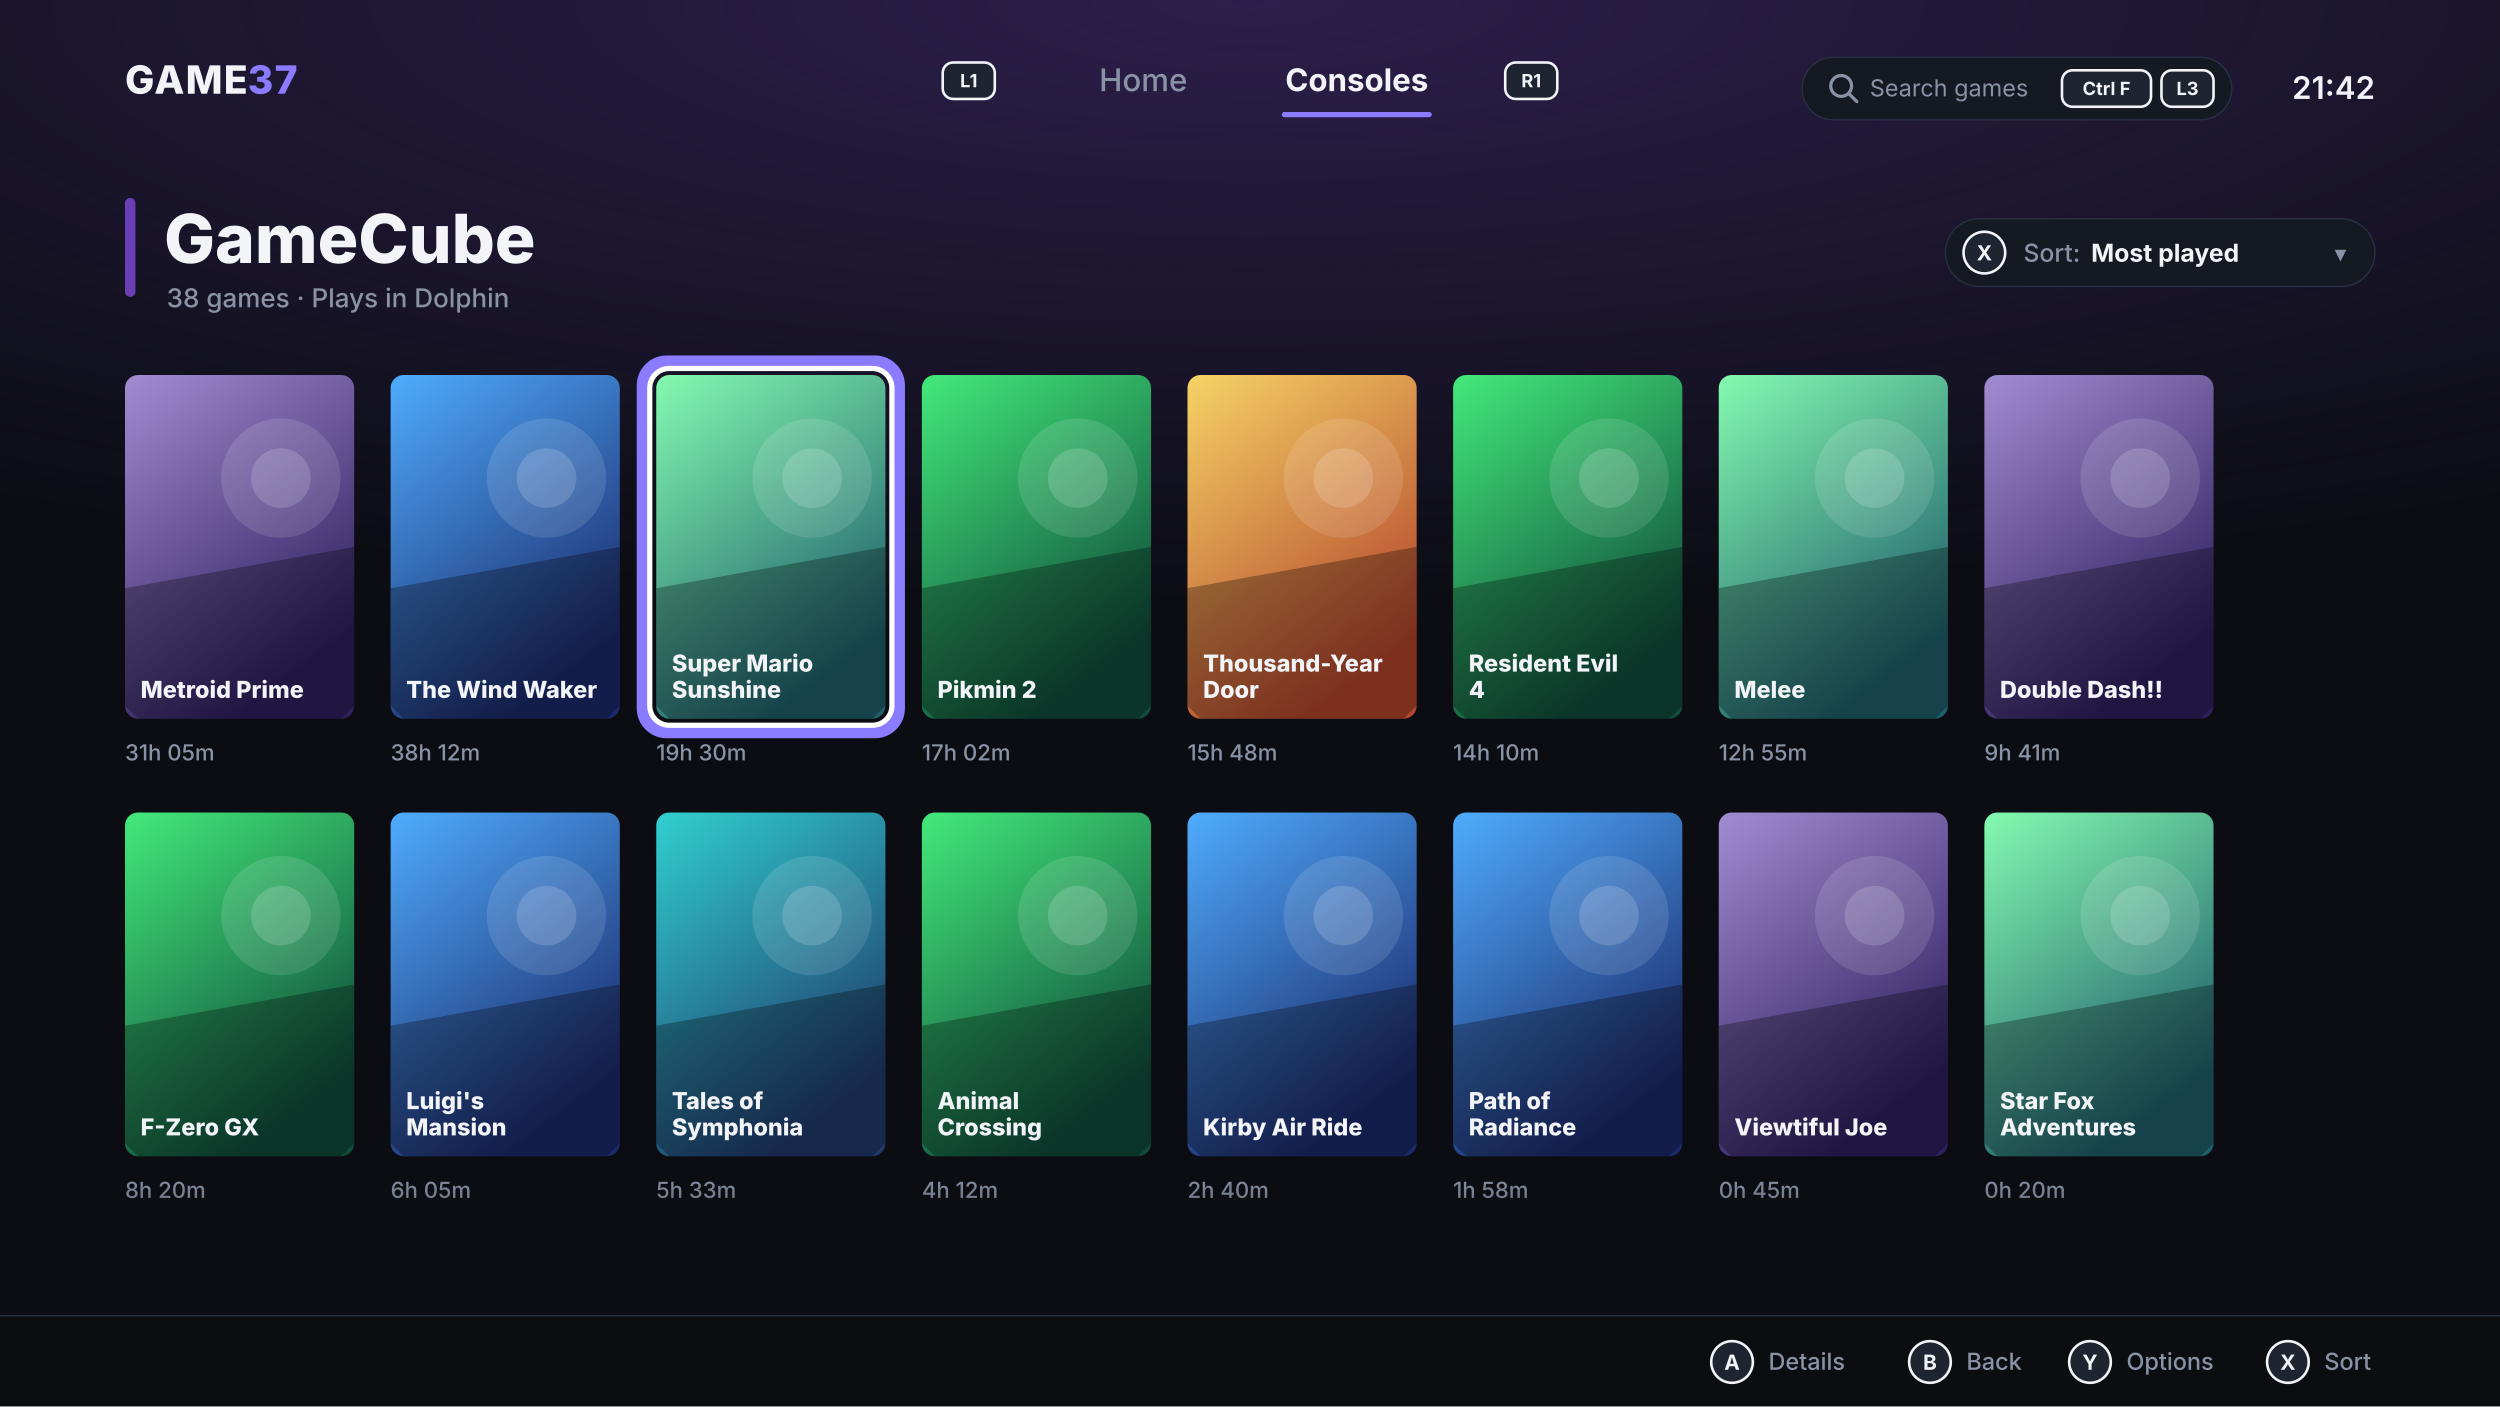
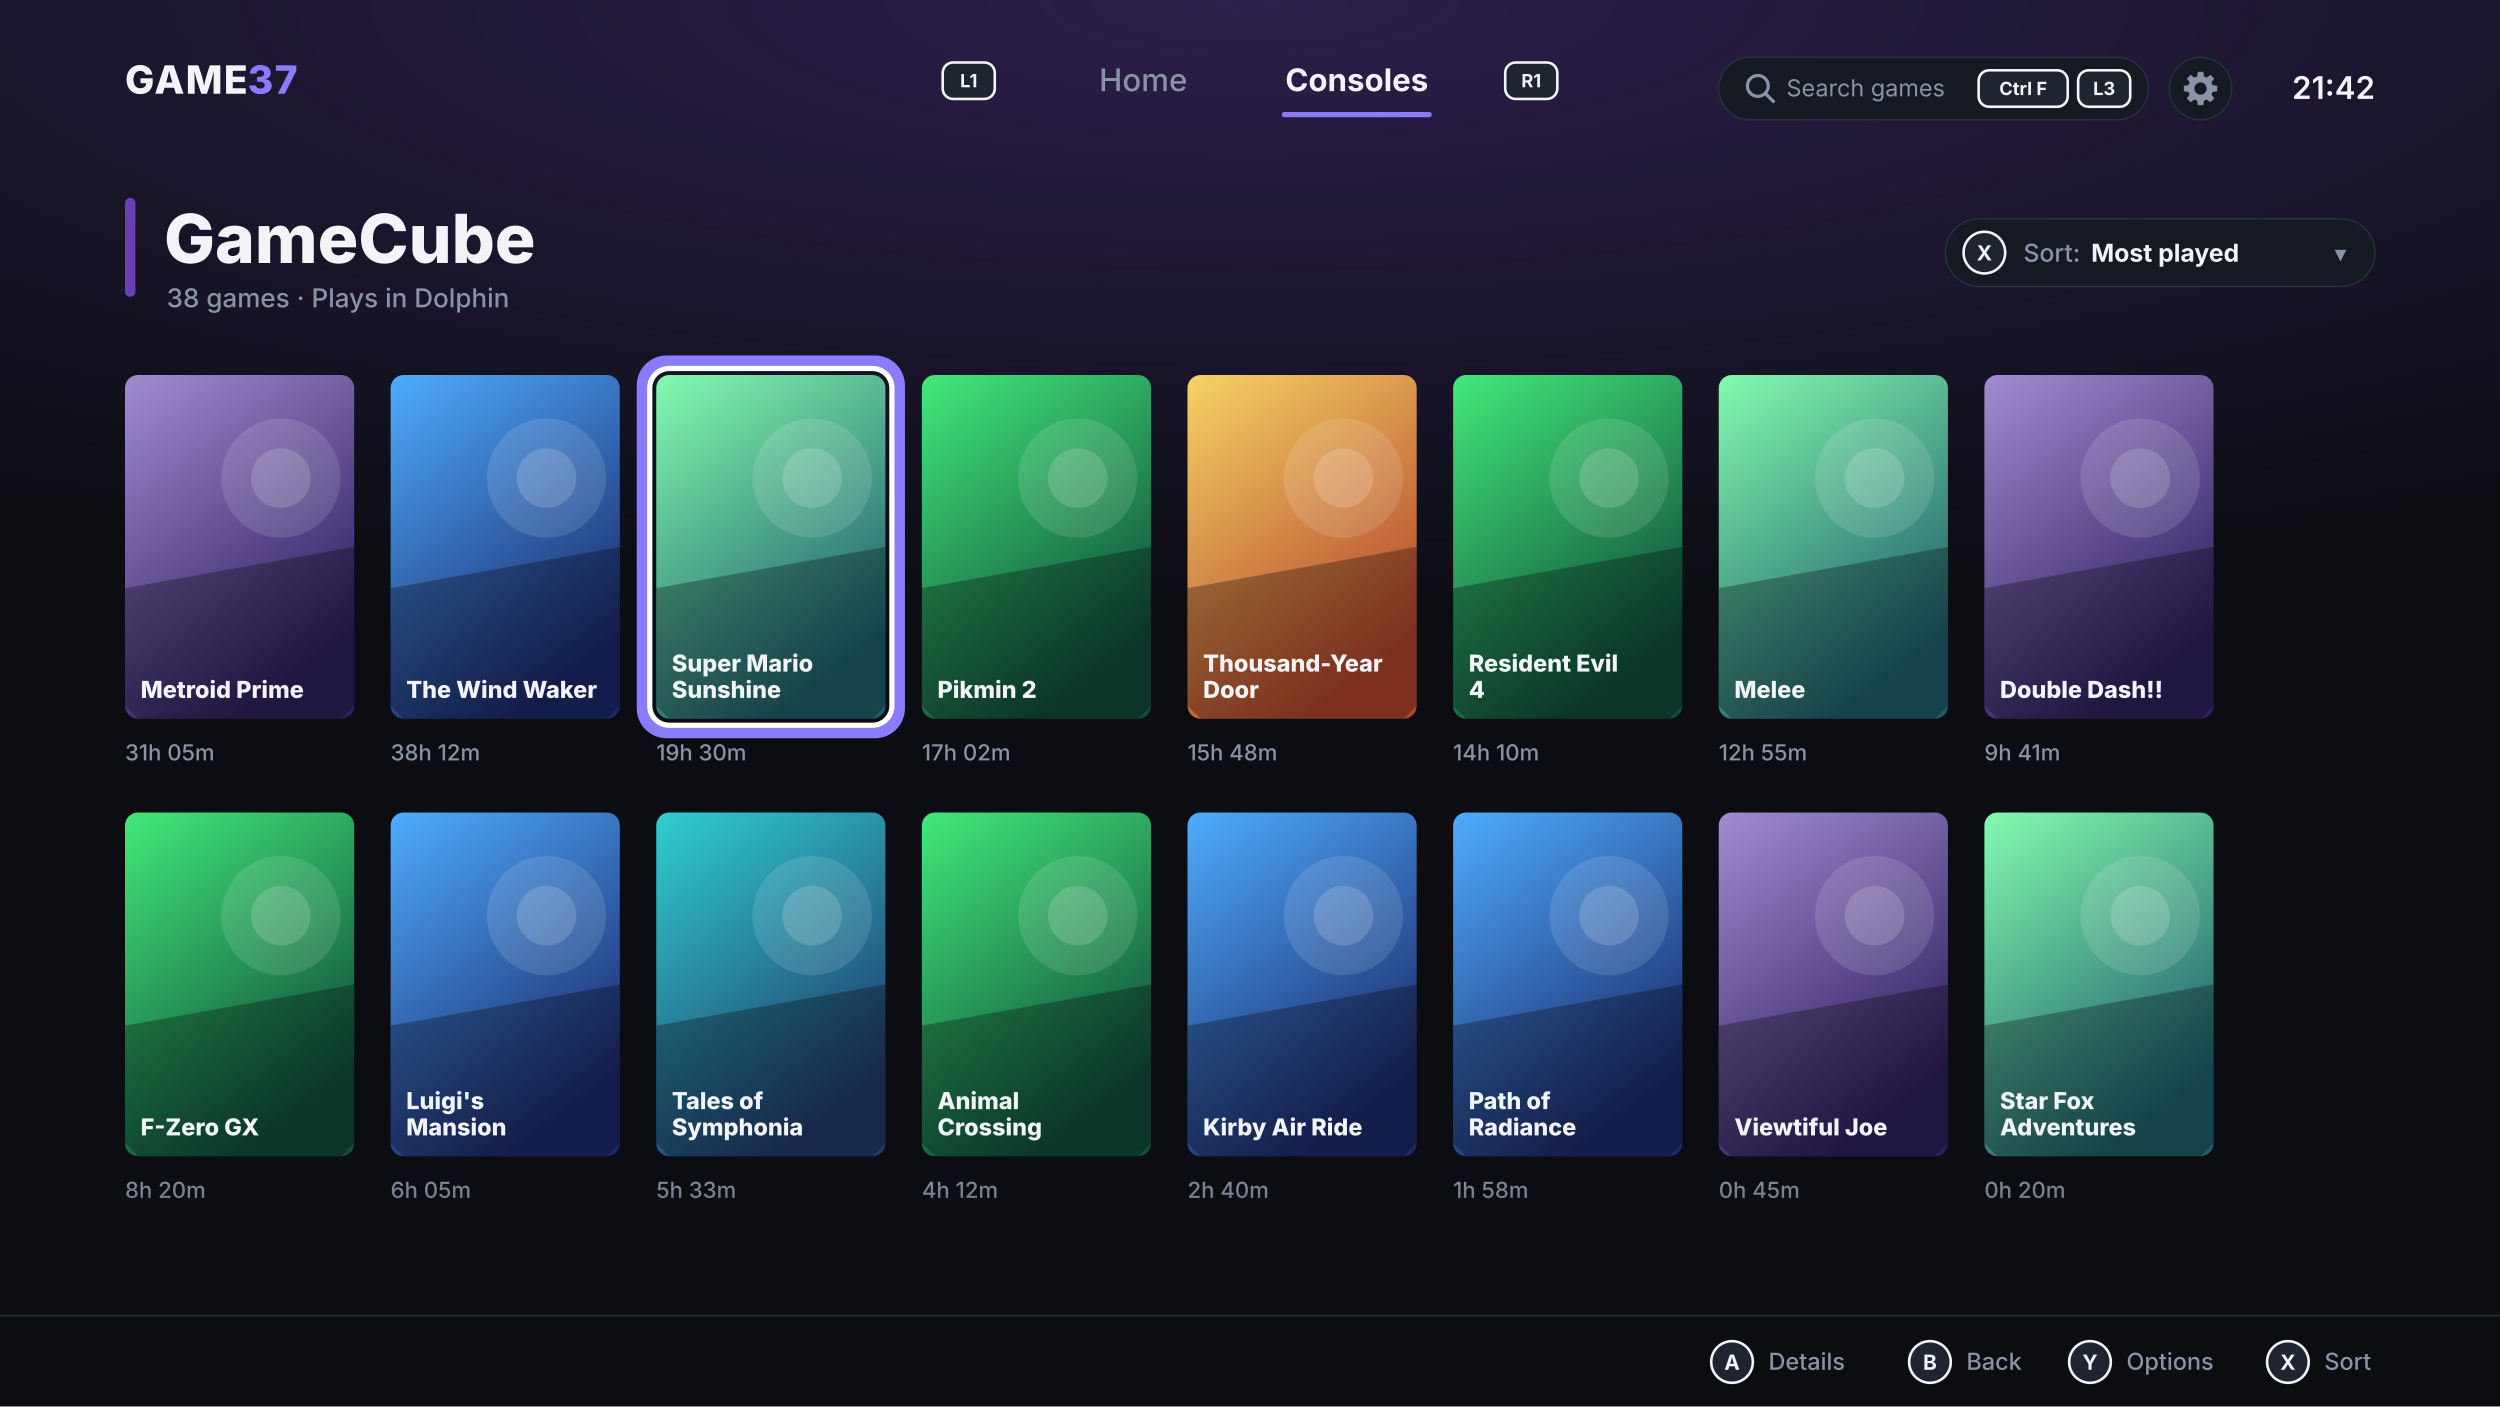
<svg xmlns="http://www.w3.org/2000/svg" width="1920" height="1080" viewBox="0 0 1920 1080">
  <defs>
    <radialGradient id="rg1" cx="0.5" cy="0" r="0.9">
      <stop offset="0" stop-color="#6A3FB5" stop-opacity="0.35" />
      <stop offset="1" stop-color="#6A3FB5" stop-opacity="0" />
    </radialGradient>
    <linearGradient id="lg2" x1="0" y1="0" x2="0.5" y2="1">
      <stop offset="0" stop-color="#A18CD1" stop-opacity="1" />
      <stop offset="1" stop-color="#2E1F5E" stop-opacity="1" />
    </linearGradient>
    <linearGradient id="lg3" x1="0" y1="0" x2="0.5" y2="1">
      <stop offset="0" stop-color="#4FACFE" stop-opacity="1" />
      <stop offset="1" stop-color="#1B2A6B" stop-opacity="1" />
    </linearGradient>
    <linearGradient id="lg4" x1="0" y1="0" x2="0.5" y2="1">
      <stop offset="0" stop-color="#84FAB0" stop-opacity="1" />
      <stop offset="1" stop-color="#1F5F6B" stop-opacity="1" />
    </linearGradient>
    <linearGradient id="lg5" x1="0" y1="0" x2="0.5" y2="1">
      <stop offset="0" stop-color="#43E97B" stop-opacity="1" />
      <stop offset="1" stop-color="#0F4C3A" stop-opacity="1" />
    </linearGradient>
    <linearGradient id="lg6" x1="0" y1="0" x2="0.5" y2="1">
      <stop offset="0" stop-color="#F6D365" stop-opacity="1" />
      <stop offset="1" stop-color="#B3452C" stop-opacity="1" />
    </linearGradient>
    <linearGradient id="lg7" x1="0" y1="0" x2="0.5" y2="1">
      <stop offset="0" stop-color="#43E97B" stop-opacity="1" />
      <stop offset="1" stop-color="#0F4C3A" stop-opacity="1" />
    </linearGradient>
    <linearGradient id="lg8" x1="0" y1="0" x2="0.5" y2="1">
      <stop offset="0" stop-color="#84FAB0" stop-opacity="1" />
      <stop offset="1" stop-color="#1F5F6B" stop-opacity="1" />
    </linearGradient>
    <linearGradient id="lg9" x1="0" y1="0" x2="0.5" y2="1">
      <stop offset="0" stop-color="#A18CD1" stop-opacity="1" />
      <stop offset="1" stop-color="#2E1F5E" stop-opacity="1" />
    </linearGradient>
    <linearGradient id="lg10" x1="0" y1="0" x2="0.5" y2="1">
      <stop offset="0" stop-color="#43E97B" stop-opacity="1" />
      <stop offset="1" stop-color="#0F4C3A" stop-opacity="1" />
    </linearGradient>
    <linearGradient id="lg11" x1="0" y1="0" x2="0.5" y2="1">
      <stop offset="0" stop-color="#4FACFE" stop-opacity="1" />
      <stop offset="1" stop-color="#1B2A6B" stop-opacity="1" />
    </linearGradient>
    <linearGradient id="lg12" x1="0" y1="0" x2="0.5" y2="1">
      <stop offset="0" stop-color="#30CFD0" stop-opacity="1" />
      <stop offset="1" stop-color="#203A6B" stop-opacity="1" />
    </linearGradient>
    <linearGradient id="lg13" x1="0" y1="0" x2="0.5" y2="1">
      <stop offset="0" stop-color="#43E97B" stop-opacity="1" />
      <stop offset="1" stop-color="#0F4C3A" stop-opacity="1" />
    </linearGradient>
    <linearGradient id="lg14" x1="0" y1="0" x2="0.5" y2="1">
      <stop offset="0" stop-color="#4FACFE" stop-opacity="1" />
      <stop offset="1" stop-color="#1B2A6B" stop-opacity="1" />
    </linearGradient>
    <linearGradient id="lg15" x1="0" y1="0" x2="0.5" y2="1">
      <stop offset="0" stop-color="#4FACFE" stop-opacity="1" />
      <stop offset="1" stop-color="#1B2A6B" stop-opacity="1" />
    </linearGradient>
    <linearGradient id="lg16" x1="0" y1="0" x2="0.5" y2="1">
      <stop offset="0" stop-color="#A18CD1" stop-opacity="1" />
      <stop offset="1" stop-color="#2E1F5E" stop-opacity="1" />
    </linearGradient>
    <linearGradient id="lg17" x1="0" y1="0" x2="0.5" y2="1">
      <stop offset="0" stop-color="#84FAB0" stop-opacity="1" />
      <stop offset="1" stop-color="#1F5F6B" stop-opacity="1" />
    </linearGradient>
    <linearGradient id="lg18" x1="0" y1="0" x2="0" y2="1">
      <stop offset="0" stop-color="#0B0D12" stop-opacity="0" />
      <stop offset="1" stop-color="#0B0D12" stop-opacity="1" />
    </linearGradient>
  </defs>
  <rect x="0.0" y="0.0" width="1920.0" height="1080.0" rx="0" fill="#0B0D12" fill-opacity="1" />
  <rect x="0.0" y="0.0" width="1920.0" height="520.0" rx="0" fill="url(#rg1)" fill-opacity="1" />
  <text x="96" y="72" font-family="Inter, 'Helvetica Neue', Arial, sans-serif" font-size="30" font-weight="800" fill="#F2F4F8" letter-spacing="1">GAME<tspan fill="#8B7BFF">37</tspan>
  </text>
  <rect x="724.0" y="48.0" width="40.0" height="28.0" rx="8" fill="#1F2431" fill-opacity="1" stroke="#F2F4F8" stroke-width="2" />
  <text x="744.0" y="67.0" font-family="Inter, 'Helvetica Neue', Arial, sans-serif" font-size="14" font-weight="700" fill="#F2F4F8" fill-opacity="1" text-anchor="middle" letter-spacing="0">L1</text>
  <rect x="1156.0" y="48.0" width="40.0" height="28.0" rx="8" fill="#1F2431" fill-opacity="1" stroke="#F2F4F8" stroke-width="2" />
  <text x="1176.0" y="67.0" font-family="Inter, 'Helvetica Neue', Arial, sans-serif" font-size="14" font-weight="700" fill="#F2F4F8" fill-opacity="1" text-anchor="middle" letter-spacing="0">R1</text>
  <text x="878.0" y="70.0" font-family="Inter, 'Helvetica Neue', Arial, sans-serif" font-size="24" font-weight="500" fill="#8A93A6" fill-opacity="1" text-anchor="middle" letter-spacing="0">Home</text>
  <text x="1042.0" y="70.0" font-family="Inter, 'Helvetica Neue', Arial, sans-serif" font-size="24" font-weight="700" fill="#F2F4F8" fill-opacity="1" text-anchor="middle" letter-spacing="0">Consoles</text>
  <rect x="984.4" y="86.0" width="115.2" height="4.0" rx="2" fill="#8B7BFF" fill-opacity="1" />
-   <rect x="1384.0" y="44.0" width="330.0" height="48.0" rx="24" fill="#151922" fill-opacity="1" stroke="#2A3142" stroke-width="1" />
-   <circle cx="1414.0" cy="66.0" r="8.0" fill="none" fill-opacity="1" stroke="#8A93A6" stroke-width="2.5" />
-   <line x1="1420" y1="72" x2="1426" y2="78" stroke="#8A93A6" stroke-width="2.5" stroke-linecap="round" />
-   <text x="1436.0" y="74.0" font-family="Inter, 'Helvetica Neue', Arial, sans-serif" font-size="18" font-weight="400" fill="#8A93A6" fill-opacity="1" text-anchor="start" letter-spacing="0">Search games</text>
-   <rect x="1660.0" y="54.0" width="40.0" height="28.0" rx="8" fill="#1F2431" fill-opacity="1" stroke="#F2F4F8" stroke-width="2" />
-   <text x="1680.0" y="73.0" font-family="Inter, 'Helvetica Neue', Arial, sans-serif" font-size="14" font-weight="700" fill="#F2F4F8" fill-opacity="1" text-anchor="middle" letter-spacing="0">L3</text>
-   <rect x="1583.6" y="54.0" width="68.4" height="28.0" rx="8" fill="#1F2431" fill-opacity="1" stroke="#F2F4F8" stroke-width="2" />
-   <text x="1617.8" y="73.0" font-family="Inter, 'Helvetica Neue', Arial, sans-serif" font-size="14" font-weight="700" fill="#F2F4F8" fill-opacity="1" text-anchor="middle" letter-spacing="0">Ctrl F</text>
+   <rect x="1320.0" y="44.0" width="330.0" height="48.0" rx="24" fill="#151922" fill-opacity="1" stroke="#2A3142" stroke-width="1" />
+   <circle cx="1350.0" cy="66.0" r="8.0" fill="none" fill-opacity="1" stroke="#8A93A6" stroke-width="2.5" />
+   <line x1="1356" y1="72" x2="1362" y2="78" stroke="#8A93A6" stroke-width="2.5" stroke-linecap="round" />
+   <text x="1372.0" y="74.0" font-family="Inter, 'Helvetica Neue', Arial, sans-serif" font-size="18" font-weight="400" fill="#8A93A6" fill-opacity="1" text-anchor="start" letter-spacing="0">Search games</text>
+   <rect x="1596.0" y="54.0" width="40.0" height="28.0" rx="8" fill="#1F2431" fill-opacity="1" stroke="#F2F4F8" stroke-width="2" />
+   <text x="1616.0" y="73.0" font-family="Inter, 'Helvetica Neue', Arial, sans-serif" font-size="14" font-weight="700" fill="#F2F4F8" fill-opacity="1" text-anchor="middle" letter-spacing="0">L3</text>
+   <rect x="1519.6" y="54.0" width="68.4" height="28.0" rx="8" fill="#1F2431" fill-opacity="1" stroke="#F2F4F8" stroke-width="2" />
+   <text x="1553.8" y="73.0" font-family="Inter, 'Helvetica Neue', Arial, sans-serif" font-size="14" font-weight="700" fill="#F2F4F8" fill-opacity="1" text-anchor="middle" letter-spacing="0">Ctrl F</text>
+   <circle cx="1690.0" cy="68.0" r="24.0" fill="#151922" fill-opacity="1" stroke="#2A3142" stroke-width="1" />
+   <polygon points="1699.3,65.4 1702.8,65.9 1702.8,70.1 1699.3,70.6 1698.4,72.7 1700.5,75.6 1697.6,78.5 1694.7,76.4 1692.6,77.3 1692.1,80.8 1687.9,80.8 1687.4,77.3 1685.3,76.4 1682.4,78.5 1679.5,75.6 1681.6,72.7 1680.7,70.6 1677.2,70.1 1677.2,65.9 1680.7,65.4 1681.6,63.3 1679.5,60.4 1682.4,57.5 1685.3,59.6 1687.4,58.7 1687.9,55.2 1692.1,55.2 1692.6,58.7 1694.7,59.6 1697.6,57.5 1700.5,60.4 1698.4,63.3" fill="#8A93A6" />
+   <circle cx="1690.0" cy="68.0" r="4.7" fill="#151922" fill-opacity="1" />
  <text x="1824.0" y="76.0" font-family="Inter, 'Helvetica Neue', Arial, sans-serif" font-size="24" font-weight="600" fill="#F2F4F8" fill-opacity="1" text-anchor="end" letter-spacing="0">21:42</text>
  <rect x="96.0" y="152.0" width="8.0" height="76.0" rx="4" fill="#6A3FB5" fill-opacity="1" />
  <text x="126.0" y="202.0" font-family="Inter, 'Helvetica Neue', Arial, sans-serif" font-size="52" font-weight="800" fill="#F2F4F8" fill-opacity="1" text-anchor="start" letter-spacing="0">GameCube</text>
  <text x="128.0" y="236.0" font-family="Inter, 'Helvetica Neue', Arial, sans-serif" font-size="20" font-weight="500" fill="#8A93A6" fill-opacity="1" text-anchor="start" letter-spacing="0">38 games  ·  Plays in Dolphin</text>
  <rect x="1494.0" y="168.0" width="330.0" height="52.0" rx="26" fill="#151922" fill-opacity="1" stroke="#2A3142" stroke-width="1" />
  <circle cx="1524.0" cy="194.0" r="16.0" fill="#1F2431" fill-opacity="1" stroke="#F2F4F8" stroke-width="2" />
  <text x="1524.0" y="200.0" font-family="Inter, 'Helvetica Neue', Arial, sans-serif" font-size="16" font-weight="700" fill="#F2F4F8" fill-opacity="1" text-anchor="middle" letter-spacing="0">X</text>
  <text x="1554.0" y="201.0" font-family="Inter, 'Helvetica Neue', Arial, sans-serif" font-size="19" font-weight="500" fill="#8A93A6" fill-opacity="1" text-anchor="start" letter-spacing="0">Sort:</text>
  <text x="1606.0" y="201.0" font-family="Inter, 'Helvetica Neue', Arial, sans-serif" font-size="19" font-weight="700" fill="#F2F4F8" fill-opacity="1" text-anchor="start" letter-spacing="0">Most played</text>
  <text x="1802.0" y="201.0" font-family="Inter, 'Helvetica Neue', Arial, sans-serif" font-size="18" font-weight="700" fill="#8A93A6" fill-opacity="1" text-anchor="end" letter-spacing="0">▾</text>
  <rect x="96.0" y="288.0" width="176.0" height="264.0" rx="10" fill="url(#lg2)" fill-opacity="1" />
  <circle cx="215.7" cy="367.2" r="45.8" fill="#FFFFFF" fill-opacity="0.12" />
  <circle cx="215.7" cy="367.2" r="22.9" fill="#FFFFFF" fill-opacity="0.16" />
  <polygon points="96,451.7 272,420.0 272,542.0 262,552.0 106,552.0 96,542.0" fill="#000000" fill-opacity=".3" />
  <text x="108.0" y="536.0" font-family="Inter, 'Helvetica Neue', Arial, sans-serif" font-size="18" font-weight="800" fill="#F2F4F8" fill-opacity="1" text-anchor="start" letter-spacing="0">Metroid Prime</text>
  <text x="96.0" y="584.0" font-family="Inter, 'Helvetica Neue', Arial, sans-serif" font-size="17" font-weight="500" fill="#8A93A6" fill-opacity="1" text-anchor="start" letter-spacing="0">31h 05m</text>
  <rect x="300.0" y="288.0" width="176.0" height="264.0" rx="10" fill="url(#lg3)" fill-opacity="1" />
  <circle cx="419.7" cy="367.2" r="45.8" fill="#FFFFFF" fill-opacity="0.12" />
  <circle cx="419.7" cy="367.2" r="22.9" fill="#FFFFFF" fill-opacity="0.16" />
  <polygon points="300,451.7 476,420.0 476,542.0 466,552.0 310,552.0 300,542.0" fill="#000000" fill-opacity=".3" />
  <text x="312.0" y="536.0" font-family="Inter, 'Helvetica Neue', Arial, sans-serif" font-size="18" font-weight="800" fill="#F2F4F8" fill-opacity="1" text-anchor="start" letter-spacing="0">The Wind Waker</text>
  <text x="300.0" y="584.0" font-family="Inter, 'Helvetica Neue', Arial, sans-serif" font-size="17" font-weight="500" fill="#8A93A6" fill-opacity="1" text-anchor="start" letter-spacing="0">38h 12m</text>
  <rect x="494.0" y="278.0" width="196.0" height="284.0" rx="18" fill="none" fill-opacity="0.4" stroke="#8B7BFF" stroke-width="10" />
  <rect x="499.0" y="283.0" width="186.0" height="274.0" rx="15" fill="none" fill-opacity="1" stroke="#FFFFFF" stroke-width="4" />
  <rect x="504.0" y="288.0" width="176.0" height="264.0" rx="10" fill="url(#lg4)" fill-opacity="1" />
  <circle cx="623.7" cy="367.2" r="45.8" fill="#FFFFFF" fill-opacity="0.12" />
  <circle cx="623.7" cy="367.2" r="22.9" fill="#FFFFFF" fill-opacity="0.16" />
  <polygon points="504,451.7 680,420.0 680,542.0 670,552.0 514,552.0 504,542.0" fill="#000000" fill-opacity=".3" />
  <text x="516.0" y="515.8" font-family="Inter, 'Helvetica Neue', Arial, sans-serif" font-size="18" font-weight="800" fill="#F2F4F8" fill-opacity="1" text-anchor="start" letter-spacing="0">Super Mario</text>
  <text x="516.0" y="536.0" font-family="Inter, 'Helvetica Neue', Arial, sans-serif" font-size="18" font-weight="800" fill="#F2F4F8" fill-opacity="1" text-anchor="start" letter-spacing="0">Sunshine</text>
  <text x="504.0" y="584.0" font-family="Inter, 'Helvetica Neue', Arial, sans-serif" font-size="17" font-weight="500" fill="#8A93A6" fill-opacity="1" text-anchor="start" letter-spacing="0">19h 30m</text>
  <rect x="708.0" y="288.0" width="176.0" height="264.0" rx="10" fill="url(#lg5)" fill-opacity="1" />
  <circle cx="827.7" cy="367.2" r="45.8" fill="#FFFFFF" fill-opacity="0.12" />
  <circle cx="827.7" cy="367.2" r="22.9" fill="#FFFFFF" fill-opacity="0.16" />
  <polygon points="708,451.7 884,420.0 884,542.0 874,552.0 718,552.0 708,542.0" fill="#000000" fill-opacity=".3" />
  <text x="720.0" y="536.0" font-family="Inter, 'Helvetica Neue', Arial, sans-serif" font-size="18" font-weight="800" fill="#F2F4F8" fill-opacity="1" text-anchor="start" letter-spacing="0">Pikmin 2</text>
  <text x="708.0" y="584.0" font-family="Inter, 'Helvetica Neue', Arial, sans-serif" font-size="17" font-weight="500" fill="#8A93A6" fill-opacity="1" text-anchor="start" letter-spacing="0">17h 02m</text>
  <rect x="912.0" y="288.0" width="176.0" height="264.0" rx="10" fill="url(#lg6)" fill-opacity="1" />
  <circle cx="1031.7" cy="367.2" r="45.8" fill="#FFFFFF" fill-opacity="0.12" />
  <circle cx="1031.7" cy="367.2" r="22.9" fill="#FFFFFF" fill-opacity="0.16" />
  <polygon points="912,451.7 1088,420.0 1088,542.0 1078,552.0 922,552.0 912,542.0" fill="#000000" fill-opacity=".3" />
  <text x="924.0" y="515.8" font-family="Inter, 'Helvetica Neue', Arial, sans-serif" font-size="18" font-weight="800" fill="#F2F4F8" fill-opacity="1" text-anchor="start" letter-spacing="0">Thousand-Year</text>
  <text x="924.0" y="536.0" font-family="Inter, 'Helvetica Neue', Arial, sans-serif" font-size="18" font-weight="800" fill="#F2F4F8" fill-opacity="1" text-anchor="start" letter-spacing="0">Door</text>
  <text x="912.0" y="584.0" font-family="Inter, 'Helvetica Neue', Arial, sans-serif" font-size="17" font-weight="500" fill="#8A93A6" fill-opacity="1" text-anchor="start" letter-spacing="0">15h 48m</text>
  <rect x="1116.0" y="288.0" width="176.0" height="264.0" rx="10" fill="url(#lg7)" fill-opacity="1" />
  <circle cx="1235.7" cy="367.2" r="45.8" fill="#FFFFFF" fill-opacity="0.12" />
  <circle cx="1235.7" cy="367.2" r="22.9" fill="#FFFFFF" fill-opacity="0.16" />
  <polygon points="1116,451.7 1292,420.0 1292,542.0 1282,552.0 1126,552.0 1116,542.0" fill="#000000" fill-opacity=".3" />
  <text x="1128.0" y="515.8" font-family="Inter, 'Helvetica Neue', Arial, sans-serif" font-size="18" font-weight="800" fill="#F2F4F8" fill-opacity="1" text-anchor="start" letter-spacing="0">Resident Evil</text>
  <text x="1128.0" y="536.0" font-family="Inter, 'Helvetica Neue', Arial, sans-serif" font-size="18" font-weight="800" fill="#F2F4F8" fill-opacity="1" text-anchor="start" letter-spacing="0">4</text>
  <text x="1116.0" y="584.0" font-family="Inter, 'Helvetica Neue', Arial, sans-serif" font-size="17" font-weight="500" fill="#8A93A6" fill-opacity="1" text-anchor="start" letter-spacing="0">14h 10m</text>
  <rect x="1320.0" y="288.0" width="176.0" height="264.0" rx="10" fill="url(#lg8)" fill-opacity="1" />
  <circle cx="1439.7" cy="367.2" r="45.8" fill="#FFFFFF" fill-opacity="0.12" />
  <circle cx="1439.7" cy="367.2" r="22.9" fill="#FFFFFF" fill-opacity="0.16" />
  <polygon points="1320,451.7 1496,420.0 1496,542.0 1486,552.0 1330,552.0 1320,542.0" fill="#000000" fill-opacity=".3" />
  <text x="1332.0" y="536.0" font-family="Inter, 'Helvetica Neue', Arial, sans-serif" font-size="18" font-weight="800" fill="#F2F4F8" fill-opacity="1" text-anchor="start" letter-spacing="0">Melee</text>
  <text x="1320.0" y="584.0" font-family="Inter, 'Helvetica Neue', Arial, sans-serif" font-size="17" font-weight="500" fill="#8A93A6" fill-opacity="1" text-anchor="start" letter-spacing="0">12h 55m</text>
  <rect x="1524.0" y="288.0" width="176.0" height="264.0" rx="10" fill="url(#lg9)" fill-opacity="1" />
  <circle cx="1643.7" cy="367.2" r="45.8" fill="#FFFFFF" fill-opacity="0.12" />
  <circle cx="1643.7" cy="367.2" r="22.9" fill="#FFFFFF" fill-opacity="0.16" />
  <polygon points="1524,451.7 1700,420.0 1700,542.0 1690,552.0 1534,552.0 1524,542.0" fill="#000000" fill-opacity=".3" />
  <text x="1536.0" y="536.0" font-family="Inter, 'Helvetica Neue', Arial, sans-serif" font-size="18" font-weight="800" fill="#F2F4F8" fill-opacity="1" text-anchor="start" letter-spacing="0">Double Dash!!</text>
  <text x="1524.0" y="584.0" font-family="Inter, 'Helvetica Neue', Arial, sans-serif" font-size="17" font-weight="500" fill="#8A93A6" fill-opacity="1" text-anchor="start" letter-spacing="0">9h 41m</text>
  <rect x="96.0" y="624.0" width="176.0" height="264.0" rx="10" fill="url(#lg10)" fill-opacity="1" />
  <circle cx="215.7" cy="703.2" r="45.8" fill="#FFFFFF" fill-opacity="0.12" />
  <circle cx="215.7" cy="703.2" r="22.9" fill="#FFFFFF" fill-opacity="0.16" />
  <polygon points="96,787.7 272,756.0 272,878.0 262,888.0 106,888.0 96,878.0" fill="#000000" fill-opacity=".3" />
  <text x="108.0" y="872.0" font-family="Inter, 'Helvetica Neue', Arial, sans-serif" font-size="18" font-weight="800" fill="#F2F4F8" fill-opacity="1" text-anchor="start" letter-spacing="0">F-Zero GX</text>
  <text x="96.0" y="920.0" font-family="Inter, 'Helvetica Neue', Arial, sans-serif" font-size="17" font-weight="500" fill="#8A93A6" fill-opacity="1" text-anchor="start" letter-spacing="0">8h 20m</text>
  <rect x="300.0" y="624.0" width="176.0" height="264.0" rx="10" fill="url(#lg11)" fill-opacity="1" />
  <circle cx="419.7" cy="703.2" r="45.8" fill="#FFFFFF" fill-opacity="0.12" />
  <circle cx="419.7" cy="703.2" r="22.9" fill="#FFFFFF" fill-opacity="0.16" />
  <polygon points="300,787.7 476,756.0 476,878.0 466,888.0 310,888.0 300,878.0" fill="#000000" fill-opacity=".3" />
  <text x="312.0" y="851.8" font-family="Inter, 'Helvetica Neue', Arial, sans-serif" font-size="18" font-weight="800" fill="#F2F4F8" fill-opacity="1" text-anchor="start" letter-spacing="0">Luigi's</text>
  <text x="312.0" y="872.0" font-family="Inter, 'Helvetica Neue', Arial, sans-serif" font-size="18" font-weight="800" fill="#F2F4F8" fill-opacity="1" text-anchor="start" letter-spacing="0">Mansion</text>
  <text x="300.0" y="920.0" font-family="Inter, 'Helvetica Neue', Arial, sans-serif" font-size="17" font-weight="500" fill="#8A93A6" fill-opacity="1" text-anchor="start" letter-spacing="0">6h 05m</text>
  <rect x="504.0" y="624.0" width="176.0" height="264.0" rx="10" fill="url(#lg12)" fill-opacity="1" />
  <circle cx="623.7" cy="703.2" r="45.8" fill="#FFFFFF" fill-opacity="0.12" />
  <circle cx="623.7" cy="703.2" r="22.9" fill="#FFFFFF" fill-opacity="0.16" />
  <polygon points="504,787.7 680,756.0 680,878.0 670,888.0 514,888.0 504,878.0" fill="#000000" fill-opacity=".3" />
  <text x="516.0" y="851.8" font-family="Inter, 'Helvetica Neue', Arial, sans-serif" font-size="18" font-weight="800" fill="#F2F4F8" fill-opacity="1" text-anchor="start" letter-spacing="0">Tales of</text>
  <text x="516.0" y="872.0" font-family="Inter, 'Helvetica Neue', Arial, sans-serif" font-size="18" font-weight="800" fill="#F2F4F8" fill-opacity="1" text-anchor="start" letter-spacing="0">Symphonia</text>
  <text x="504.0" y="920.0" font-family="Inter, 'Helvetica Neue', Arial, sans-serif" font-size="17" font-weight="500" fill="#8A93A6" fill-opacity="1" text-anchor="start" letter-spacing="0">5h 33m</text>
  <rect x="708.0" y="624.0" width="176.0" height="264.0" rx="10" fill="url(#lg13)" fill-opacity="1" />
  <circle cx="827.7" cy="703.2" r="45.8" fill="#FFFFFF" fill-opacity="0.12" />
  <circle cx="827.7" cy="703.2" r="22.9" fill="#FFFFFF" fill-opacity="0.16" />
  <polygon points="708,787.7 884,756.0 884,878.0 874,888.0 718,888.0 708,878.0" fill="#000000" fill-opacity=".3" />
  <text x="720.0" y="851.8" font-family="Inter, 'Helvetica Neue', Arial, sans-serif" font-size="18" font-weight="800" fill="#F2F4F8" fill-opacity="1" text-anchor="start" letter-spacing="0">Animal</text>
  <text x="720.0" y="872.0" font-family="Inter, 'Helvetica Neue', Arial, sans-serif" font-size="18" font-weight="800" fill="#F2F4F8" fill-opacity="1" text-anchor="start" letter-spacing="0">Crossing</text>
  <text x="708.0" y="920.0" font-family="Inter, 'Helvetica Neue', Arial, sans-serif" font-size="17" font-weight="500" fill="#8A93A6" fill-opacity="1" text-anchor="start" letter-spacing="0">4h 12m</text>
  <rect x="912.0" y="624.0" width="176.0" height="264.0" rx="10" fill="url(#lg14)" fill-opacity="1" />
  <circle cx="1031.7" cy="703.2" r="45.8" fill="#FFFFFF" fill-opacity="0.12" />
  <circle cx="1031.7" cy="703.2" r="22.9" fill="#FFFFFF" fill-opacity="0.16" />
  <polygon points="912,787.7 1088,756.0 1088,878.0 1078,888.0 922,888.0 912,878.0" fill="#000000" fill-opacity=".3" />
  <text x="924.0" y="872.0" font-family="Inter, 'Helvetica Neue', Arial, sans-serif" font-size="18" font-weight="800" fill="#F2F4F8" fill-opacity="1" text-anchor="start" letter-spacing="0">Kirby Air Ride</text>
  <text x="912.0" y="920.0" font-family="Inter, 'Helvetica Neue', Arial, sans-serif" font-size="17" font-weight="500" fill="#8A93A6" fill-opacity="1" text-anchor="start" letter-spacing="0">2h 40m</text>
  <rect x="1116.0" y="624.0" width="176.0" height="264.0" rx="10" fill="url(#lg15)" fill-opacity="1" />
  <circle cx="1235.7" cy="703.2" r="45.8" fill="#FFFFFF" fill-opacity="0.12" />
  <circle cx="1235.7" cy="703.2" r="22.9" fill="#FFFFFF" fill-opacity="0.16" />
  <polygon points="1116,787.7 1292,756.0 1292,878.0 1282,888.0 1126,888.0 1116,878.0" fill="#000000" fill-opacity=".3" />
  <text x="1128.0" y="851.8" font-family="Inter, 'Helvetica Neue', Arial, sans-serif" font-size="18" font-weight="800" fill="#F2F4F8" fill-opacity="1" text-anchor="start" letter-spacing="0">Path of</text>
  <text x="1128.0" y="872.0" font-family="Inter, 'Helvetica Neue', Arial, sans-serif" font-size="18" font-weight="800" fill="#F2F4F8" fill-opacity="1" text-anchor="start" letter-spacing="0">Radiance</text>
  <text x="1116.0" y="920.0" font-family="Inter, 'Helvetica Neue', Arial, sans-serif" font-size="17" font-weight="500" fill="#8A93A6" fill-opacity="1" text-anchor="start" letter-spacing="0">1h 58m</text>
  <rect x="1320.0" y="624.0" width="176.0" height="264.0" rx="10" fill="url(#lg16)" fill-opacity="1" />
  <circle cx="1439.7" cy="703.2" r="45.8" fill="#FFFFFF" fill-opacity="0.12" />
  <circle cx="1439.7" cy="703.2" r="22.9" fill="#FFFFFF" fill-opacity="0.16" />
  <polygon points="1320,787.7 1496,756.0 1496,878.0 1486,888.0 1330,888.0 1320,878.0" fill="#000000" fill-opacity=".3" />
  <text x="1332.0" y="872.0" font-family="Inter, 'Helvetica Neue', Arial, sans-serif" font-size="18" font-weight="800" fill="#F2F4F8" fill-opacity="1" text-anchor="start" letter-spacing="0">Viewtiful Joe</text>
  <text x="1320.0" y="920.0" font-family="Inter, 'Helvetica Neue', Arial, sans-serif" font-size="17" font-weight="500" fill="#8A93A6" fill-opacity="1" text-anchor="start" letter-spacing="0">0h 45m</text>
  <rect x="1524.0" y="624.0" width="176.0" height="264.0" rx="10" fill="url(#lg17)" fill-opacity="1" />
  <circle cx="1643.7" cy="703.2" r="45.8" fill="#FFFFFF" fill-opacity="0.12" />
  <circle cx="1643.7" cy="703.2" r="22.9" fill="#FFFFFF" fill-opacity="0.16" />
  <polygon points="1524,787.7 1700,756.0 1700,878.0 1690,888.0 1534,888.0 1524,878.0" fill="#000000" fill-opacity=".3" />
  <text x="1536.0" y="851.8" font-family="Inter, 'Helvetica Neue', Arial, sans-serif" font-size="18" font-weight="800" fill="#F2F4F8" fill-opacity="1" text-anchor="start" letter-spacing="0">Star Fox</text>
  <text x="1536.0" y="872.0" font-family="Inter, 'Helvetica Neue', Arial, sans-serif" font-size="18" font-weight="800" fill="#F2F4F8" fill-opacity="1" text-anchor="start" letter-spacing="0">Adventures</text>
  <text x="1524.0" y="920.0" font-family="Inter, 'Helvetica Neue', Arial, sans-serif" font-size="17" font-weight="500" fill="#8A93A6" fill-opacity="1" text-anchor="start" letter-spacing="0">0h 20m</text>
  <rect x="0.0" y="900.0" width="1920.0" height="110.0" rx="0" fill="url(#lg18)" fill-opacity="1" />
  <rect x="0.0" y="1010.0" width="1920.0" height="70.0" rx="0" fill="#0B0D12" fill-opacity="0.92" />
  <rect x="0.0" y="1010.0" width="1920.0" height="1.0" rx="0" fill="#2A3142" fill-opacity="1" />
  <text x="1785.1" y="1052.0" font-family="Inter, 'Helvetica Neue', Arial, sans-serif" font-size="18" font-weight="500" fill="#8A93A6" fill-opacity="1" text-anchor="start" letter-spacing="0">Sort</text>
  <circle cx="1757.1" cy="1046.0" r="16.0" fill="#1F2431" fill-opacity="1" stroke="#F2F4F8" stroke-width="2" />
  <text x="1757.1" y="1052.0" font-family="Inter, 'Helvetica Neue', Arial, sans-serif" font-size="16" font-weight="700" fill="#F2F4F8" fill-opacity="1" text-anchor="middle" letter-spacing="0">X</text>
  <text x="1633.1" y="1052.0" font-family="Inter, 'Helvetica Neue', Arial, sans-serif" font-size="18" font-weight="500" fill="#8A93A6" fill-opacity="1" text-anchor="start" letter-spacing="0">Options</text>
  <circle cx="1605.1" cy="1046.0" r="16.0" fill="#1F2431" fill-opacity="1" stroke="#F2F4F8" stroke-width="2" />
  <text x="1605.1" y="1052.0" font-family="Inter, 'Helvetica Neue', Arial, sans-serif" font-size="16" font-weight="700" fill="#F2F4F8" fill-opacity="1" text-anchor="middle" letter-spacing="0">Y</text>
  <text x="1510.2" y="1052.0" font-family="Inter, 'Helvetica Neue', Arial, sans-serif" font-size="18" font-weight="500" fill="#8A93A6" fill-opacity="1" text-anchor="start" letter-spacing="0">Back</text>
  <circle cx="1482.2" cy="1046.0" r="16.0" fill="#1F2431" fill-opacity="1" stroke="#F2F4F8" stroke-width="2" />
  <text x="1482.2" y="1052.0" font-family="Inter, 'Helvetica Neue', Arial, sans-serif" font-size="16" font-weight="700" fill="#F2F4F8" fill-opacity="1" text-anchor="middle" letter-spacing="0">B</text>
  <text x="1358.2" y="1052.0" font-family="Inter, 'Helvetica Neue', Arial, sans-serif" font-size="18" font-weight="500" fill="#8A93A6" fill-opacity="1" text-anchor="start" letter-spacing="0">Details</text>
  <circle cx="1330.2" cy="1046.0" r="16.0" fill="#1F2431" fill-opacity="1" stroke="#F2F4F8" stroke-width="2" />
  <text x="1330.2" y="1052.0" font-family="Inter, 'Helvetica Neue', Arial, sans-serif" font-size="16" font-weight="700" fill="#F2F4F8" fill-opacity="1" text-anchor="middle" letter-spacing="0">A</text>
</svg>
